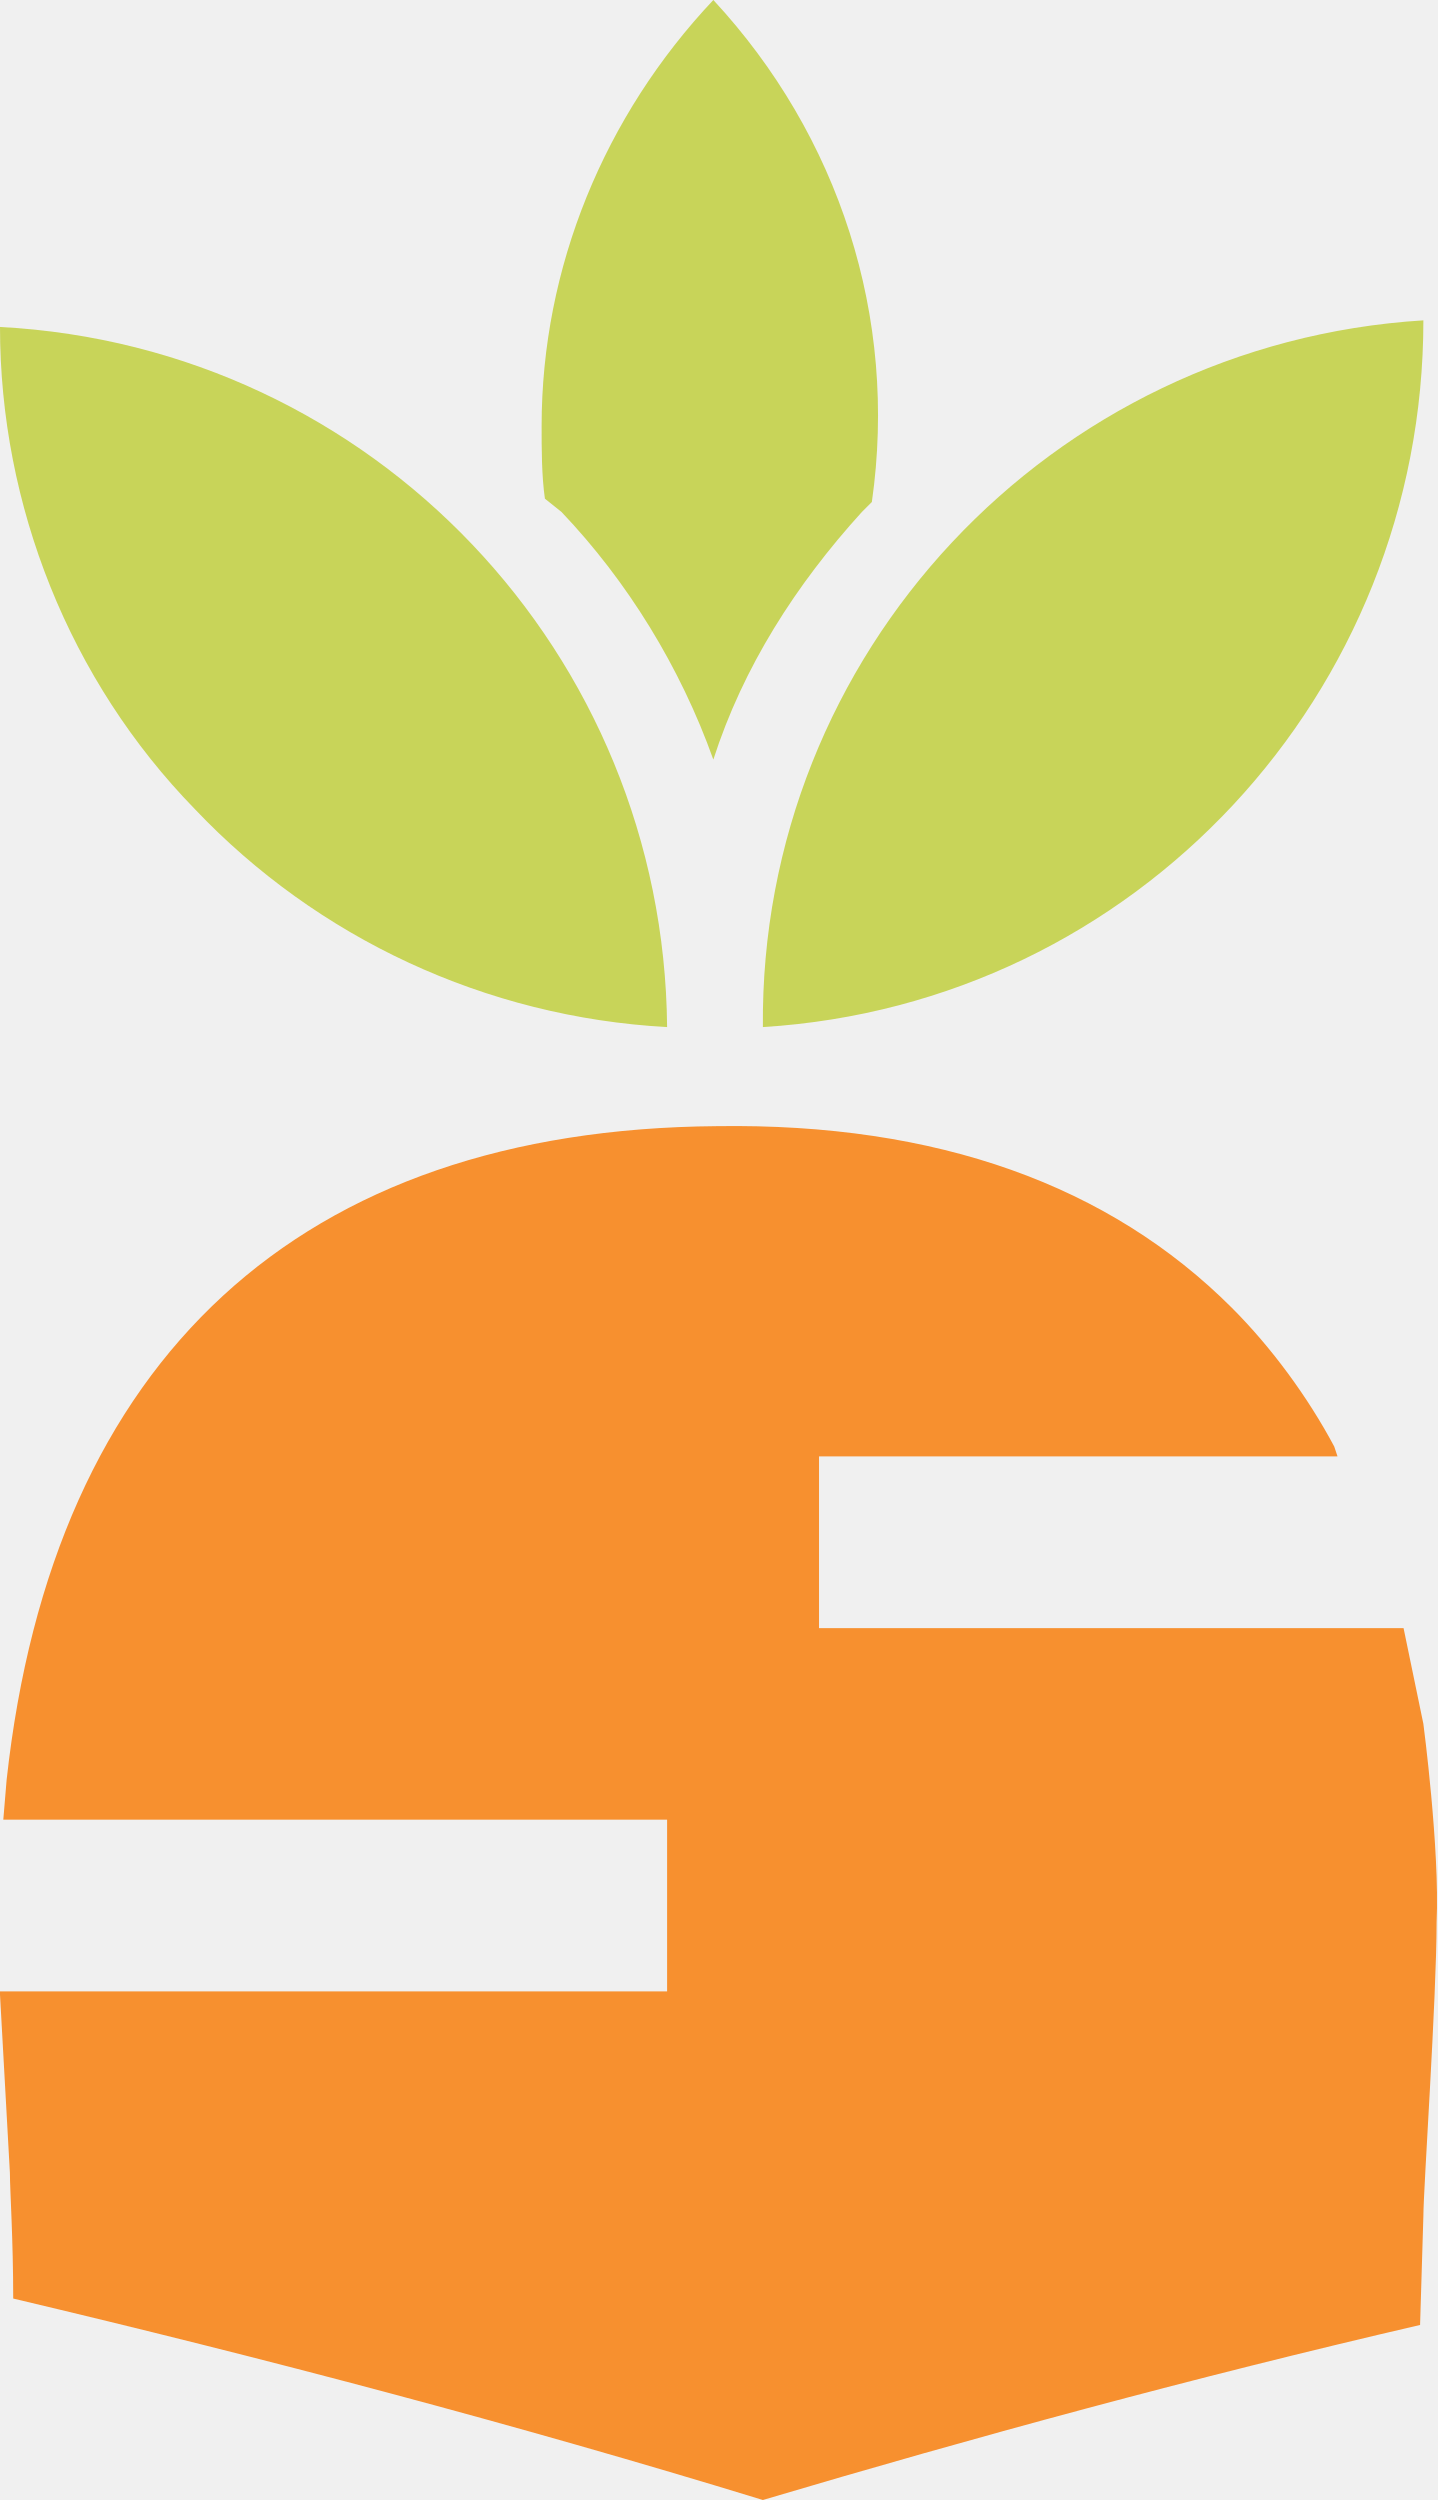
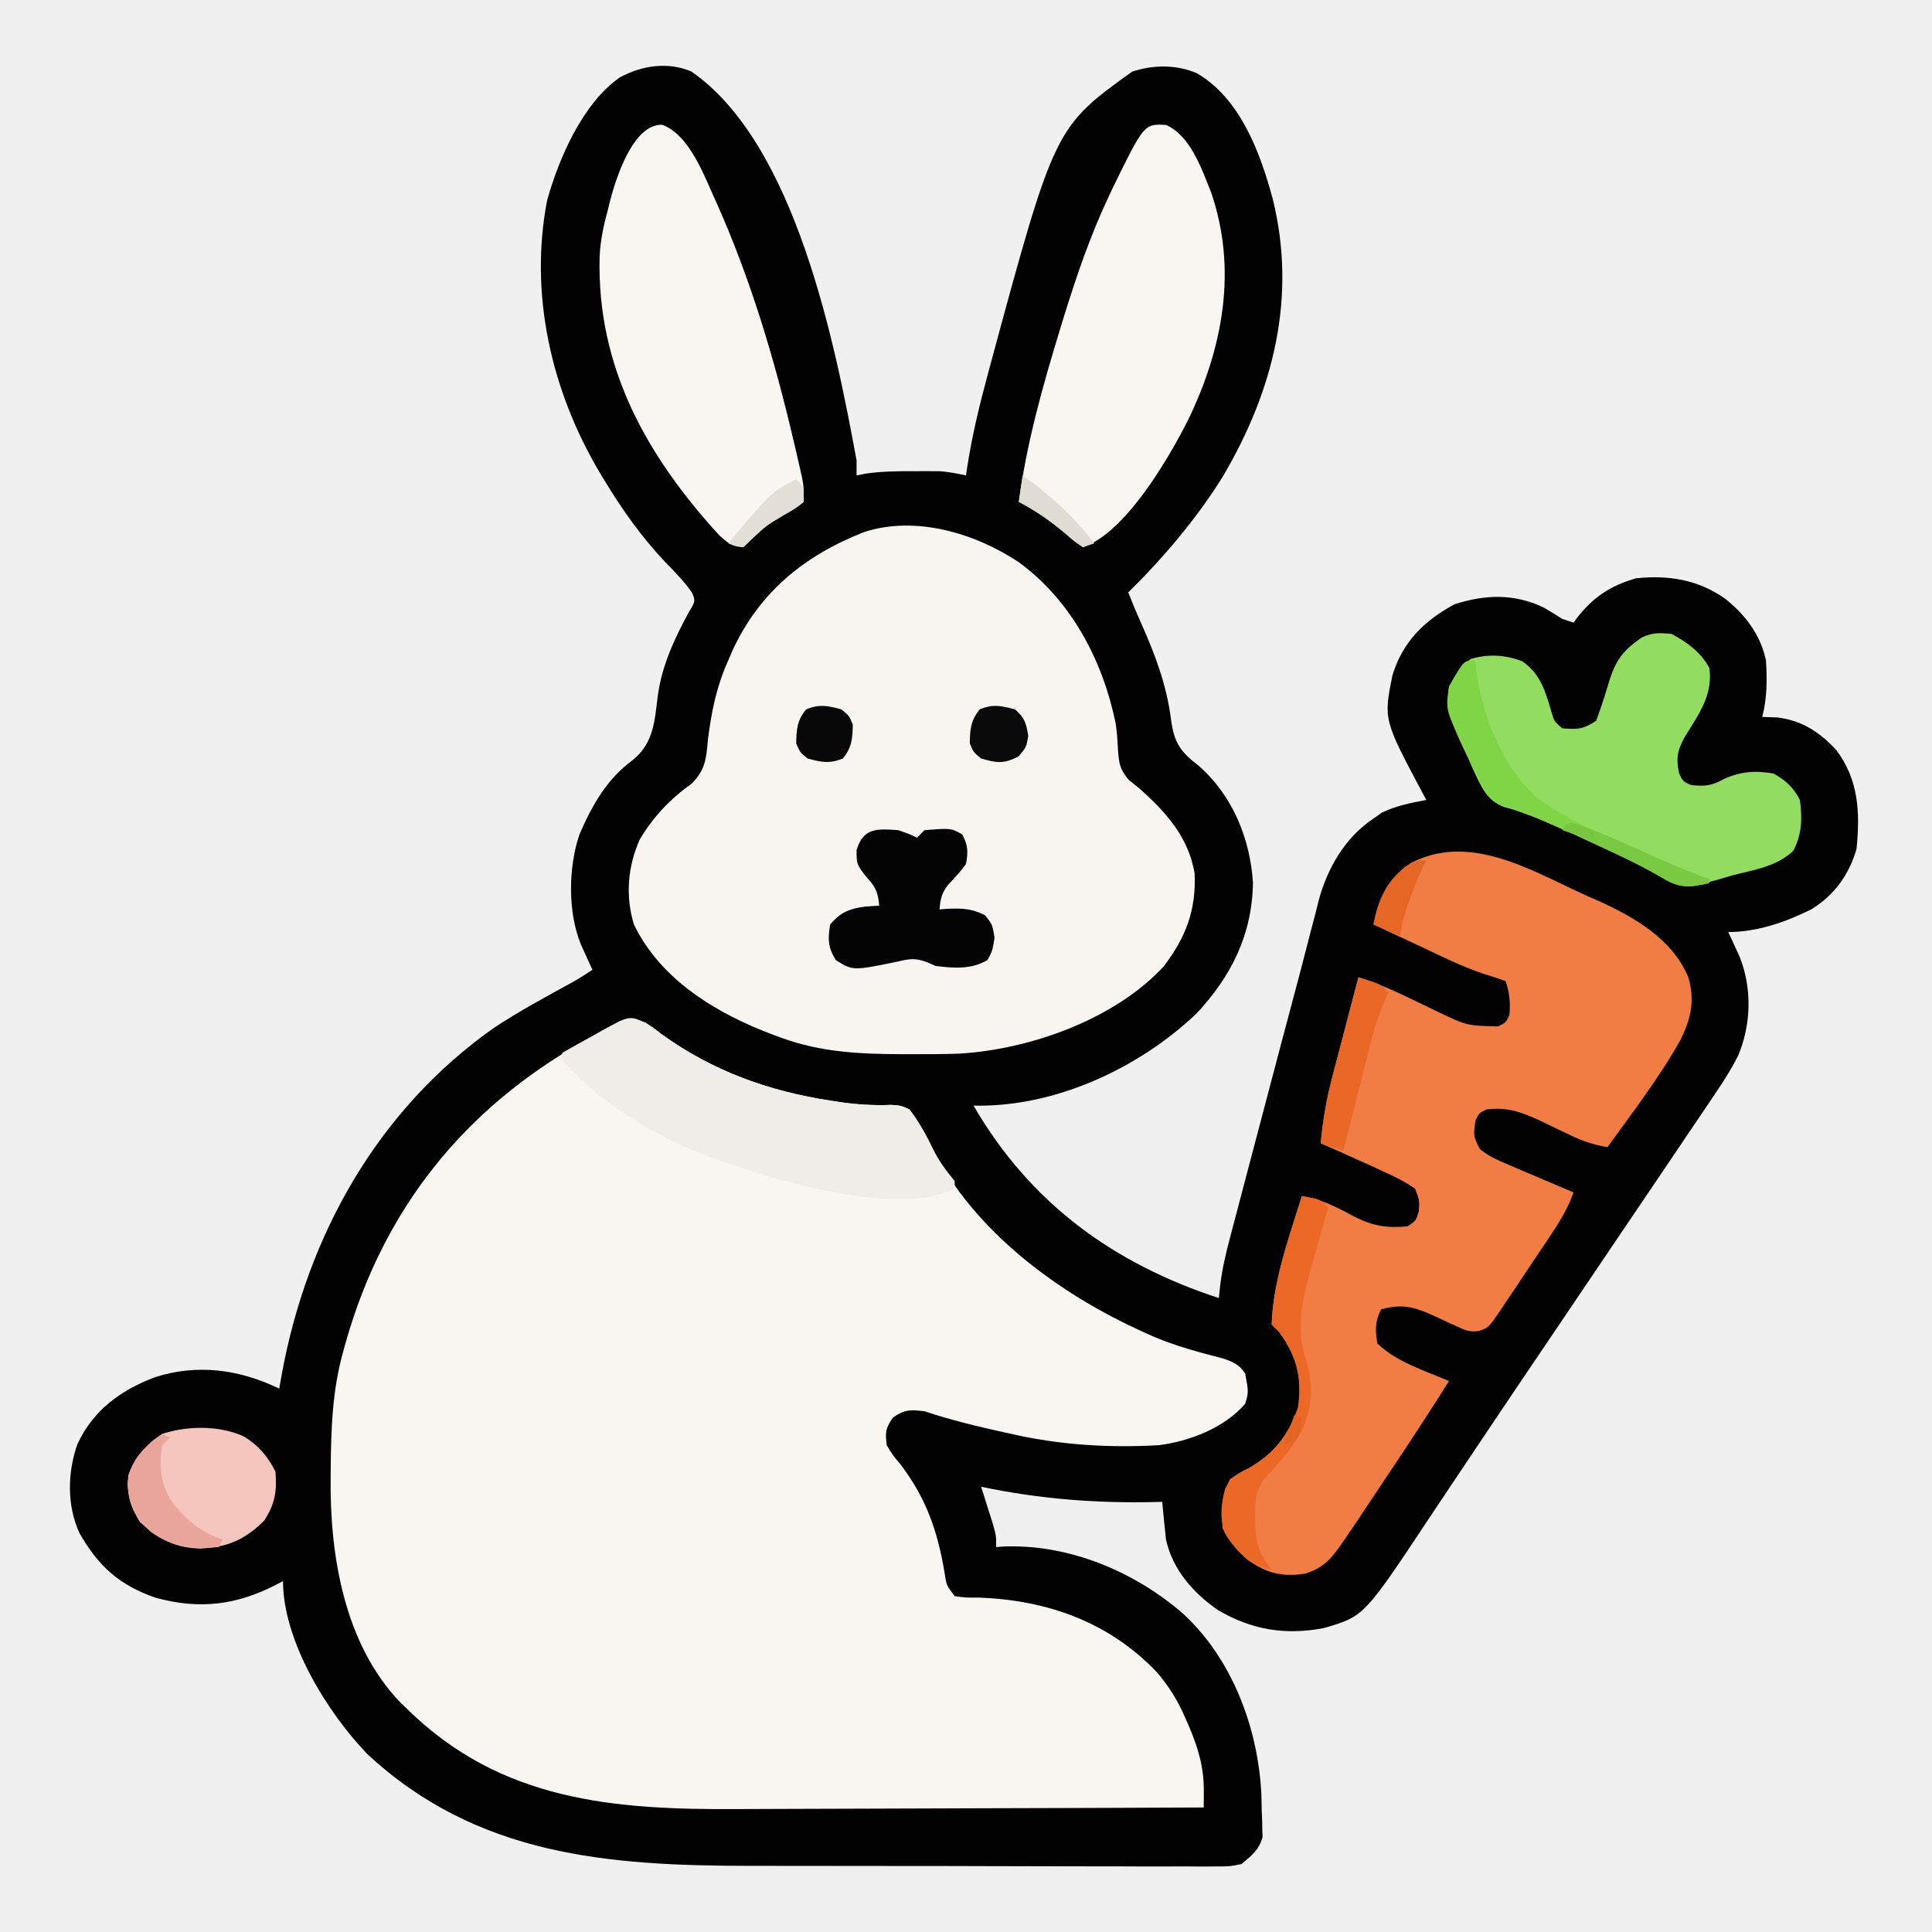
- <svg xmlns="http://www.w3.org/2000/svg" version="1.1" id="Layer_1" x="0px" y="0px" viewBox="0 0 43.513 75.7" xml:space="preserve" width="43.513" height="75.7">
-   <defs id="defs63" />
-   <style type="text/css" id="style2">
- 	.st0{fill:#036667;}
- 	.st1{fill:#F6902F;}
- 	.st2{fill:none;stroke:#9FCAA8;stroke-width:6.36;stroke-linecap:round;stroke-linejoin:round;}
- 	.st3{fill:#FFFFFF;}
- 	.st4{fill:#F7902F;}
- 	.st5{fill:#C8D459;}
- </style>
-   <g id="g874" transform="translate(-126.6,-137.6)">
-     <path id="path48" d="m 169.7,147.3 c 0,11.3 -8.7,20.7 -20,21.4 -0.1,-11.3 8.7,-20.7 20,-21.4 z m -21.5,-9.7 c 3.8,4.1 5.6,9.6 4.8,15.2 -0.1,0.1 -0.2,0.2 -0.3,0.3 -2,2.2 -3.6,4.7 -4.5,7.5 -1,-2.8 -2.6,-5.4 -4.6,-7.5 l -0.5,-0.4 c -0.1,-0.7 -0.1,-1.5 -0.1,-2.2 0,-4.8 1.9,-9.4 5.2,-12.9 z m -15.7,24.5 c -3.8,-3.9 -5.9,-9.2 -5.9,-14.6 11.3,0.6 20.1,9.9 20.2,21.2 -5.5,-0.3 -10.6,-2.7 -14.3,-6.6 z" class="st5" style="fill:#c8d459" />
-     <path id="path50" d="m 169.7,189.8 -0.6,-2.9 h -17.7 v -5.2 h 15.7 l -0.1,-0.3 c -0.8,-1.5 -1.9,-3 -3.1,-4.2 -3.7,-3.7 -8.9,-5.6 -15.6,-5.5 -12.6,0.1 -20.1,7 -21.5,19.8 l -0.1,1.2 h 20.1 v 5.2 h -20.2 v 0.1 l 0.3,5.4 c 0,0.5 0.1,2 0.1,3.8 7.6,1.8 15.2,3.8 22.7,6.1 6.4,-1.9 13,-3.7 19.9,-5.3 l 0.1,-3.3 c 0,-0.8 0.4,-6.6 0.4,-8.9 0.1,-2.2 -0.4,-6 -0.4,-6 z" class="st4" style="fill:#f7902f" />
-   </g>
+ <svg xmlns="http://www.w3.org/2000/svg" version="1.1" width="512" height="512">
+   <path d="M0 0 C27.665 19.102 38.13 72.405 43.781 103.047 C43.781 104.367 43.781 105.687 43.781 107.047 C44.584 106.884 45.387 106.722 46.215 106.555 C50.458 105.95 54.565 105.901 58.844 105.922 C59.633 105.918 60.423 105.914 61.236 105.91 C62.005 105.911 62.774 105.913 63.566 105.914 C64.256 105.915 64.946 105.916 65.656 105.917 C68.097 106.066 70.396 106.522 72.781 107.047 C72.884 106.346 72.986 105.645 73.091 104.923 C74.363 96.729 76.245 88.798 78.406 80.797 C78.581 80.148 78.756 79.499 78.936 78.83 C96.244 14.834 96.244 14.834 116.781 0.047 C122.346 -1.808 128.447 -1.881 133.906 0.422 C145.496 7.128 150.792 21.584 154.094 33.859 C160.477 59.737 154.255 84.561 140.941 107.162 C134.128 118.233 125.056 128.916 115.781 138.047 C116.853 140.79 117.979 143.488 119.184 146.176 C122.891 154.467 125.988 162.695 127.121 171.77 C127.958 178.002 129.619 180.269 134.551 184.078 C143.492 191.97 148.085 203.345 148.836 215.031 C148.586 228.798 143.105 239.743 133.844 249.672 C118.425 264.269 96.252 274.534 74.781 274.047 C89.69 299.769 111.709 315.868 139.781 325.047 C139.969 323.31 139.969 323.31 140.161 321.538 C140.689 317.333 141.618 313.282 142.711 309.192 C142.905 308.45 143.099 307.709 143.298 306.945 C143.936 304.51 144.581 302.077 145.227 299.645 C145.68 297.922 146.132 296.2 146.584 294.478 C147.535 290.863 148.488 287.25 149.444 283.637 C150.649 279.084 151.848 274.53 153.045 269.975 C155.322 261.306 157.618 252.642 159.936 243.984 C161.246 239.082 162.522 234.173 163.776 229.257 C164.358 227.04 164.94 224.823 165.523 222.605 C165.874 221.179 165.874 221.179 166.231 219.724 C168.527 211.166 173.175 203.085 180.656 198.047 C181.417 197.511 182.177 196.974 182.961 196.422 C186.768 194.566 190.635 193.817 194.781 193.047 C194.372 192.293 194.372 192.293 193.955 191.525 C183.432 171.795 183.432 171.795 185.781 160.047 C188.5 151.154 194.21 145.496 202.281 141.172 C210.367 138.573 218.048 138.32 225.867 142.039 C227.53 143 229.158 144.02 230.781 145.047 C231.771 145.377 232.761 145.707 233.781 146.047 C234.122 145.588 234.462 145.129 234.812 144.656 C239.172 139.138 243.61 136.268 250.344 134.297 C259.081 133.401 266.826 134.668 274.094 139.797 C279.415 144.14 283.315 149.248 284.781 156.047 C285.093 161.125 285.101 166.1 283.781 171.047 C285.081 171.088 286.38 171.129 287.719 171.172 C294.172 171.904 299.02 175.051 303.387 179.789 C309.38 187.698 309.74 196.408 308.781 206.047 C306.763 212.938 302.903 218.274 296.781 222.047 C289.917 225.434 282.478 228.047 274.781 228.047 C275.197 228.934 275.197 228.934 275.621 229.84 C275.983 230.63 276.346 231.42 276.719 232.234 C277.078 233.012 277.438 233.789 277.809 234.59 C281.117 242.947 280.877 252.46 277.448 260.718 C275.387 264.834 272.916 268.545 270.332 272.348 C269.801 273.137 269.27 273.926 268.722 274.738 C267.079 277.177 265.43 279.612 263.781 282.047 C262.818 283.475 261.855 284.904 260.893 286.333 C258.512 289.867 256.126 293.398 253.738 296.927 C251.593 300.097 249.449 303.268 247.305 306.439 C246.174 308.112 245.043 309.785 243.911 311.459 C238.857 318.934 233.807 326.412 228.76 333.892 C226.525 337.203 224.288 340.514 222.051 343.823 C216.764 351.646 211.489 359.475 206.249 367.329 C203.809 370.984 201.364 374.635 198.919 378.286 C197.761 380.018 196.606 381.751 195.454 383.487 C178.261 409.39 178.261 409.39 167.668 412.492 C157.43 414.459 148.536 413.004 139.527 407.727 C132.964 403.168 127.528 396.985 125.781 389.047 C125.583 387.317 125.403 385.585 125.238 383.852 C125.152 382.952 125.065 382.052 124.976 381.125 C124.912 380.439 124.847 379.753 124.781 379.047 C124.225 379.063 123.668 379.078 123.095 379.094 C107.337 379.476 92.218 378.298 76.781 375.047 C77.214 376.402 77.214 376.402 77.656 377.785 C78.028 378.965 78.399 380.144 78.781 381.359 C79.153 382.531 79.524 383.703 79.906 384.91 C80.781 388.047 80.781 388.047 80.781 391.047 C81.317 391 81.854 390.954 82.406 390.906 C99.801 390.105 117.401 397.448 130.346 408.725 C143.348 420.7 150.157 438.966 151.055 456.395 C151.094 457.966 151.128 459.538 151.156 461.109 C151.194 461.899 151.231 462.688 151.27 463.502 C151.281 464.271 151.293 465.04 151.305 465.832 C151.325 466.522 151.344 467.211 151.365 467.922 C150.433 471.314 148.441 472.823 145.781 475.047 C142.692 475.67 142.692 475.67 139.164 475.668 C138.513 475.675 137.861 475.681 137.19 475.688 C135.012 475.703 132.837 475.683 130.66 475.662 C129.096 475.666 127.531 475.671 125.967 475.679 C121.718 475.693 117.469 475.676 113.22 475.653 C108.756 475.632 104.292 475.638 99.828 475.641 C92.315 475.641 84.802 475.621 77.289 475.589 C68.651 475.552 60.013 475.543 51.375 475.55 C43.029 475.557 34.684 475.546 26.338 475.526 C22.807 475.518 19.276 475.515 15.745 475.517 C-22.07 475.519 -56.928 472.839 -85.906 445.859 C-96.59 434.749 -108.219 415.838 -108.219 400.047 C-108.715 400.312 -109.211 400.578 -109.723 400.852 C-120.405 406.406 -130.193 407.676 -141.906 404.484 C-151.503 401.19 -157.151 396.153 -162.125 387.379 C-165.526 380.126 -165.348 371.28 -162.719 363.797 C-158.607 354.839 -151.269 349.473 -142.219 346.047 C-130.98 342.392 -119.719 343.951 -109.219 349.047 C-108.89 347.177 -108.89 347.177 -108.555 345.27 C-101.844 308.614 -83.253 275.242 -52.331 253.443 C-45.564 248.971 -38.388 245.115 -31.281 241.217 C-29.549 240.234 -27.875 239.151 -26.219 238.047 C-26.496 237.444 -26.773 236.84 -27.059 236.219 C-27.421 235.42 -27.783 234.62 -28.156 233.797 C-28.516 233.008 -28.876 232.219 -29.246 231.406 C-32.784 222.824 -32.626 210.942 -29.656 202.172 C-26.275 194.381 -22.391 187.476 -15.469 182.422 C-9.914 177.852 -9.754 172.076 -8.887 165.383 C-7.828 157.542 -4.536 150.384 -0.781 143.484 C1.096 140.356 1.096 140.356 0.223 138.195 C-1.769 135.227 -4.231 132.78 -6.719 130.234 C-13.183 123.405 -18.375 116.09 -23.219 108.047 C-23.585 107.441 -23.951 106.835 -24.328 106.211 C-37.097 84.693 -43.041 58.968 -38.219 34.109 C-35.089 22.926 -28.796 8.447 -19.031 1.609 C-13.265 -1.594 -6.219 -2.672 0 0 Z " fill="#010101" transform="translate(183.2188,18.95312)" />
+   <path d="M0 0 C2.113 1.348 2.113 1.348 4.312 3.062 C17.81 12.824 32.744 18.187 49.125 20.688 C49.991 20.821 50.858 20.954 51.75 21.092 C56.344 21.756 60.601 21.981 65.25 21.812 C67.766 22.008 67.766 22.008 70 23 C72.429 26.18 74.149 29.462 75.922 33.035 C87.181 55.471 109.712 71.943 132 82 C132.904 82.409 133.807 82.817 134.738 83.238 C140.66 85.749 146.771 87.38 152.996 88.973 C155.913 89.97 157.253 90.506 159 93 C159.892 97.947 159.892 97.947 159 101 C153.491 107.398 144.189 111.004 136 112 C122.687 112.73 109.984 111.948 97 109 C96.248 108.834 95.495 108.668 94.72 108.498 C87.704 106.945 80.824 105.275 74 103 C70.274 102.553 68.709 102.496 65.625 104.688 C63.639 107.514 63.579 108.603 64 112 C65.562 114.599 65.562 114.599 67.688 117.125 C74.522 126.182 77.482 134.781 79.324 145.812 C79.823 149.136 79.823 149.136 82 152 C84.938 152.403 84.938 152.403 88.438 152.375 C106.656 153.068 122.969 158.885 135.621 172.203 C138.774 175.909 141.057 179.553 143 184 C143.378 184.86 143.755 185.72 144.145 186.605 C146.568 192.402 148.06 197.353 148.024 203.673 C148.021 204.483 148.017 205.294 148.014 206.128 C148.009 206.746 148.005 207.364 148 208 C128.266 208.094 108.533 208.164 88.799 208.207 C79.634 208.228 70.469 208.256 61.305 208.302 C53.307 208.342 45.31 208.367 37.313 208.376 C33.087 208.382 28.861 208.393 24.635 208.423 C-8.327 208.643 -38.23 206.303 -63 182 C-63.957 181.08 -63.957 181.08 -64.934 180.141 C-79.754 164.693 -83.613 141.21 -83.375 120.688 C-83.37 119.962 -83.365 119.236 -83.36 118.488 C-83.274 107.751 -82.953 97.391 -80 87 C-79.669 85.805 -79.669 85.805 -79.332 84.585 C-69.333 49.468 -48.089 22.843 -16.375 5 C-13.928 3.644 -11.469 2.317 -9 1 C-8.291 0.567 -7.582 0.134 -6.852 -0.312 C-4.206 -1.295 -2.661 -0.862 0 0 Z " fill="#F9F6F1" transform="translate(171,271)" />
+   <path d="M0 0 C13.955 10.214 22.257 26.046 25.684 42.809 C26.042 45.289 26.169 47.749 26.312 50.25 C26.636 53.751 26.82 54.771 29.062 57.625 C30.032 58.409 31.001 59.193 32 60 C39.026 66.245 44.954 72.856 46.578 82.395 C47.048 92.078 44.279 99.402 38.43 107.055 C25.468 121.144 2.944 129.125 -15.798 130.222 C-20.074 130.366 -24.347 130.387 -28.625 130.375 C-29.38 130.374 -30.136 130.373 -30.914 130.372 C-42.079 130.33 -52.415 129.883 -63 126 C-63.676 125.753 -64.352 125.507 -65.049 125.252 C-79.888 119.693 -94.909 110.748 -102 96 C-104.307 88.488 -103.651 80.605 -100.465 73.484 C-97.028 67.656 -92.35 62.639 -86.812 58.777 C-83 55.012 -82.863 52.047 -82.375 46.875 C-81.437 39.444 -80.103 32.875 -77 26 C-76.642 25.165 -76.283 24.329 -75.914 23.469 C-68.75 7.891 -56.767 -1.826 -41 -8 C-27.331 -12.457 -11.487 -7.669 0 0 Z " fill="#F8F5F0" transform="translate(270,149)" />
+   <path d="M0 0 C1.193 0.522 2.386 1.044 3.615 1.582 C13.111 5.915 23.064 11.685 27.258 21.789 C29.012 27.991 27.947 32.658 25.195 38.285 C19.592 48.273 12.508 57.475 5.812 66.75 C2.297 66.16 -0.601 65.236 -3.805 63.684 C-4.659 63.281 -5.514 62.878 -6.395 62.463 C-8.168 61.615 -9.939 60.761 -11.707 59.9 C-16.811 57.509 -20.535 56.092 -26.188 56.75 C-28.252 57.73 -28.252 57.73 -29.188 59.75 C-29.742 63.786 -29.742 63.786 -27.997 67.282 C-25.753 69.103 -23.522 70.099 -20.863 71.23 C-19.835 71.672 -18.807 72.113 -17.748 72.568 C-16.14 73.246 -16.14 73.246 -14.5 73.938 C-13.417 74.401 -12.333 74.864 -11.217 75.342 C-8.543 76.484 -5.867 77.62 -3.188 78.75 C-4.751 83.263 -7.189 87.048 -9.836 90.984 C-10.29 91.663 -10.744 92.342 -11.211 93.041 C-12.168 94.468 -13.128 95.893 -14.091 97.317 C-15.562 99.499 -17.015 101.693 -18.469 103.887 C-19.403 105.274 -20.337 106.661 -21.273 108.047 C-21.922 109.033 -21.922 109.033 -22.584 110.039 C-25.688 114.574 -25.688 114.574 -28.215 115.464 C-30.668 115.82 -31.822 115.332 -34.051 114.281 C-34.773 113.958 -35.496 113.634 -36.24 113.301 C-37.737 112.605 -39.232 111.904 -40.725 111.199 C-45.596 109.029 -48.838 108.255 -54.188 109.75 C-55.819 113.014 -55.736 115.153 -55.188 118.75 C-50.28 123.644 -42.438 126.028 -36.188 128.75 C-41.325 136.925 -46.624 144.983 -51.986 153.013 C-53.319 155.01 -54.65 157.009 -55.98 159.008 C-56.844 160.302 -57.707 161.596 -58.57 162.891 C-58.96 163.476 -59.35 164.062 -59.751 164.665 C-60.888 166.366 -62.035 168.06 -63.188 169.75 C-63.617 170.382 -64.047 171.014 -64.49 171.665 C-67.378 175.824 -69.294 178.15 -74.188 179.75 C-80.272 180.757 -84.429 179.716 -89.461 176.188 C-92.375 173.761 -94.497 171.131 -96.188 167.75 C-96.43 162.817 -96.559 159.204 -94.188 154.75 C-92.016 153.23 -92.016 153.23 -89.438 151.938 C-82.672 148.144 -78.667 143.1 -76.188 135.75 C-75.055 127.88 -76.54 122.158 -81.188 115.75 C-81.847 115.09 -82.507 114.43 -83.188 113.75 C-82.796 102.2 -78.594 90.717 -75.188 79.75 C-69.95 80.461 -65.591 82.883 -60.979 85.311 C-56.148 87.703 -52.581 88.218 -47.188 87.75 C-44.951 86.269 -44.951 86.269 -44.188 83.75 C-44.004 80.771 -44.004 80.771 -45.188 77.75 C-47.743 76.04 -49.913 74.842 -52.688 73.625 C-53.411 73.287 -54.135 72.948 -54.881 72.6 C-56.974 71.627 -59.078 70.685 -61.188 69.75 C-62.703 69.058 -62.703 69.058 -64.25 68.352 C-66.219 67.462 -68.201 66.601 -70.188 65.75 C-69.623 59.715 -68.681 54.065 -67.121 48.215 C-66.923 47.451 -66.724 46.687 -66.52 45.899 C-65.894 43.494 -65.26 41.091 -64.625 38.688 C-64.195 37.042 -63.766 35.397 -63.338 33.752 C-62.294 29.75 -61.243 25.749 -60.188 21.75 C-56.159 23.023 -52.399 24.51 -48.598 26.352 C-47.566 26.841 -46.534 27.331 -45.471 27.836 C-43.324 28.862 -41.18 29.896 -39.041 30.938 C-31.424 34.573 -31.424 34.573 -23.188 34.75 C-21.123 33.77 -21.123 33.77 -20.188 31.75 C-19.901 28.318 -20.096 26.026 -21.188 22.75 C-23.236 22.033 -25.29 21.331 -27.367 20.701 C-33.02 18.796 -38.357 16.096 -43.75 13.562 C-44.961 12.998 -46.173 12.433 -47.385 11.869 C-50.321 10.5 -53.255 9.127 -56.188 7.75 C-54.542 0.37 -52.683 -4.232 -46.215 -8.574 C-30.587 -16.657 -14.338 -6.524 0 0 Z " fill="#F27D44" transform="translate(420.1875,237.25)" />
+   <path d="M0 0 C7.424 2.762 11.203 13.792 14.391 20.641 C23.456 40.907 29.786 62.18 34.832 83.75 C35.099 84.891 35.366 86.031 35.641 87.207 C35.886 88.279 36.131 89.352 36.383 90.457 C36.602 91.417 36.822 92.377 37.048 93.366 C37.52 95.938 37.52 95.938 37.52 99.938 C35.289 101.684 35.289 101.684 32.332 103.375 C27.578 106.191 27.578 106.191 23.582 109.938 C22.561 110.927 22.561 110.927 21.52 111.938 C18.491 111.84 17.377 110.81 15.109 108.777 C-4.183 87.666 -17.308 64.226 -16.578 35.053 C-16.385 30.861 -15.608 26.966 -14.48 22.938 C-14.286 22.123 -14.091 21.308 -13.891 20.469 C-12.266 14.239 -7.779 -0.196 0 0 Z " fill="#F9F6F1" transform="translate(175.4805,33.0625)" />
+   <path d="M0 0 C6.546 2.934 9.399 11.589 11.918 17.77 C18.992 38.274 15.102 58.979 5.931 78.041 C0.751 88.312 -10.751 108.144 -22.004 111.895 C-24.238 110.383 -24.238 110.383 -26.754 108.207 C-30.69 104.912 -34.461 102.265 -39.004 99.895 C-36.939 84.235 -32.614 68.969 -28.004 53.895 C-27.705 52.916 -27.405 51.938 -27.097 50.93 C-23.76 40.164 -20.166 29.611 -15.379 19.395 C-14.857 18.275 -14.857 18.275 -14.325 17.132 C-5.805 -0.306 -5.805 -0.306 0 0 Z " fill="#F9F6F1" transform="translate(309.0039,33.10547)" />
+   <path d="M0 0 C4.247 2.293 7.64 4.751 10 9 C11.004 16.173 7.163 21.344 3.535 27.191 C1.488 30.936 1.119 32.858 2 37 C2.98 39.064 2.98 39.064 5 40 C8.626 40.484 10.521 40.261 13.75 38.5 C18.218 36.438 22.156 36.136 27 37 C30.118 38.694 32.39 40.78 34 44 C34.626 48.97 34.573 52.854 32.312 57.375 C28.073 61.639 21.623 62.554 16 64 C14.44 64.468 14.44 64.468 12.848 64.945 C4.858 67.326 1.661 66.463 -5.688 62.625 C-13.01 58.881 -20.471 55.495 -28 52.188 C-29.062 51.72 -30.124 51.252 -31.218 50.77 C-32.239 50.324 -33.26 49.878 -34.312 49.418 C-35.291 48.985 -36.269 48.552 -37.277 48.106 C-39.648 47.143 -41.905 46.511 -44.375 45.879 C-49.077 44.154 -50.573 40.224 -52.613 35.902 C-53.071 34.862 -53.529 33.822 -54 32.75 C-54.489 31.725 -54.977 30.7 -55.48 29.645 C-57.959 24.249 -59.845 19.957 -59 14 C-57.387 10.946 -55.969 8.762 -53.25 6.625 C-48.378 5.272 -44.361 5.512 -39.688 7.188 C-34.614 10.609 -33.421 15.383 -31.746 21.012 C-31.085 23.191 -31.085 23.191 -29 25 C-24.947 25.345 -23.452 25.302 -20 23 C-18.69 19.489 -17.565 15.979 -16.514 12.385 C-14.741 6.856 -12.795 4.31 -8 1 C-5.134 -0.433 -3.187 -0.306 0 0 Z " fill="#92DD5F" transform="translate(443,168)" />
+   <path d="M0 0 C2.113 1.348 2.113 1.348 4.312 3.062 C17.81 12.824 32.744 18.187 49.125 20.688 C49.991 20.821 50.858 20.954 51.75 21.092 C56.344 21.756 60.601 21.981 65.25 21.812 C67.738 21.973 67.738 21.973 70 23 C72.561 26.346 74.445 29.692 76.246 33.484 C77.874 36.747 79.706 39.197 82 42 C82 42.66 82 43.32 82 44 C67.173 51.413 37.103 42.347 22.199 37.465 C5.361 31.686 -9.909 23.364 -22 10 C-22 9.34 -22 8.68 -22 8 C-19.283 6.456 -16.55 4.944 -13.812 3.438 C-13.044 3 -12.275 2.562 -11.482 2.111 C-4.225 -1.845 -4.225 -1.845 0 0 Z " fill="#F0EDE8" transform="translate(171,271)" />
+   <path d="M0 0 C2.938 1 2.938 1 5 2 C5.66 1.34 6.32 0.68 7 0 C14.011 -0.556 14.011 -0.556 17 1.125 C18.571 4.071 18.573 5.691 18 9 C16.584 10.908 15.033 12.594 13.402 14.32 C11.63 16.443 11.166 18.259 11 21 C11.888 20.93 11.888 20.93 12.793 20.859 C16.841 20.674 19.394 20.691 23.062 22.562 C25 25 25 25 25.562 28.5 C25 32 25 32 23.688 34.438 C19.385 36.939 14.857 36.593 10 36 C9.17 35.644 8.34 35.288 7.484 34.922 C4.432 33.789 2.83 34.138 -0.312 34.875 C-11.977 37.264 -11.977 37.264 -16.5 34.438 C-18.6 31.025 -18.632 28.933 -18 25 C-15.236 21.717 -12.816 20.793 -8.688 20.25 C-6.862 20.126 -6.862 20.126 -5 20 C-5.332 16.234 -6.006 14.993 -8.625 12.125 C-11 9 -11 9 -11 5.25 C-9.17 -0.699 -5.56 -0.383 0 0 Z " fill="#040404" transform="translate(238,220)" />
+   <path d="M0 0 C3.848 2.315 6.368 5.299 8.375 9.312 C8.779 14.564 8.265 17.881 5.375 22.312 C0.164 27.408 -4.307 29.347 -11.5 29.688 C-18.308 29.524 -22.605 27.16 -27.562 22.625 C-30.147 18.475 -31.058 15.191 -30.625 10.312 C-28.992 5.441 -25.858 2.135 -21.625 -0.688 C-15.033 -2.885 -6.362 -2.983 0 0 Z " fill="#F5C6BD" transform="translate(64.625,380.6875)" />
+   <path d="M0 0 C4.75 0.75 4.75 0.75 7 3 C6.788 3.73 6.576 4.46 6.357 5.212 C5.39 8.575 4.445 11.943 3.5 15.312 C3.166 16.46 2.832 17.608 2.488 18.791 C0.275 26.762 -1.692 34.923 1 43 C3.167 49.5 2.878 55.905 0 62.125 C-2.532 66.68 -5.749 70.42 -9.328 74.188 C-13.145 78.325 -12.317 83.114 -12.301 88.488 C-11.908 93.072 -10.753 95.387 -8 99 C-13.918 97.732 -16.586 94.715 -20 90 C-21.952 86.096 -21.418 81.511 -20.285 77.414 C-18.688 74.413 -17.262 73.698 -14.25 72.188 C-7.484 68.394 -3.48 63.35 -1 56 C0.133 48.13 -1.353 42.408 -6 36 C-6.66 35.34 -7.32 34.68 -8 34 C-7.608 22.45 -3.406 10.967 0 0 Z " fill="#EC6827" transform="translate(345,317)" />
+   <path d="M0 0 C0.052 0.669 0.103 1.338 0.156 2.027 C1.63 14.507 7.287 28.648 17 37 C24.369 42.068 32.454 45.63 40.625 49.188 C41.801 49.708 42.976 50.228 44.188 50.764 C50.07 53.351 55.952 55.827 62 58 C62 58.33 62 58.66 62 59 C56.982 60.186 54.244 60.504 49.777 57.785 C45.284 55.15 40.711 52.843 36 50.625 C35.188 50.241 34.377 49.858 33.541 49.463 C20.251 43.209 20.251 43.209 6.46 38.223 C3.293 36.648 2.619 35.184 1.105 32.02 C0.625 31.02 0.145 30.02 -0.35 28.99 C-0.832 27.942 -1.315 26.893 -1.812 25.812 C-2.315 24.783 -2.817 23.754 -3.334 22.693 C-7.893 13.012 -7.893 13.012 -7 7 C-3.111 0 -3.111 0 0 0 Z " fill="#7FD545" transform="translate(391,175)" />
+   <path d="M0 0 C5.75 1.75 5.75 1.75 8 4 C7.552 4.983 7.103 5.966 6.641 6.979 C4.916 11.011 3.795 15.091 2.738 19.34 C2.543 20.107 2.347 20.874 2.146 21.664 C1.529 24.087 0.921 26.512 0.312 28.938 C-0.107 30.592 -0.527 32.246 -0.947 33.9 C-1.971 37.932 -2.987 41.966 -4 46 C-5.98 45.34 -7.96 44.68 -10 44 C-9.436 37.965 -8.493 32.315 -6.934 26.465 C-6.735 25.701 -6.537 24.937 -6.333 24.149 C-5.707 21.744 -5.072 19.341 -4.438 16.938 C-4.008 15.292 -3.579 13.647 -3.15 12.002 C-2.107 8 -1.056 3.999 0 0 Z " fill="#EA6827" transform="translate(360,259)" />
+   <path d="M0 0 C0.66 0.33 1.32 0.66 2 1 C1.34 1.66 0.68 2.32 0 3 C-0.911 8.161 -0.564 12.773 2.125 17.312 C5.767 22.405 9.945 26.041 16 28 C15.67 28.66 15.34 29.32 15 30 C8.045 30.513 2.782 30.125 -3 26 C-7.235 22.126 -8.868 18.866 -9.199 13.242 C-8.745 8.13 -6.041 4.922 -2.25 1.562 C-1.508 1.047 -0.765 0.531 0 0 Z " fill="#E9A599" transform="translate(43,380)" />
+   <path d="M0 0 C2.576 2.243 2.939 3.633 3.5 7 C3 10 3 10 0.938 12.438 C-2.913 14.486 -4.859 14.227 -9 13 C-11 11.375 -11 11.375 -12 9 C-11.934 5.26 -11.763 2.94 -9.375 0 C-5.884 -1.47 -3.609 -0.984 0 0 Z " fill="#0A0A0A" transform="translate(269,188)" />
+   <path d="M0 0 C2 1.625 2 1.625 3 4 C2.934 7.74 2.763 10.06 0.375 13 C-3.116 14.47 -5.391 13.984 -9 13 C-11 11.375 -11 11.375 -12 9 C-11.934 5.26 -11.763 2.94 -9.375 0 C-5.884 -1.47 -3.609 -0.984 0 0 Z " fill="#080808" transform="translate(223,188)" />
+   <path d="M0 0 C-0.287 0.548 -0.575 1.096 -0.871 1.66 C-2.101 4.209 -3.093 6.779 -4.062 9.438 C-4.404 10.364 -4.746 11.291 -5.098 12.246 C-5.942 14.824 -6.53 17.331 -7 20 C-9.31 19.01 -11.62 18.02 -14 17 C-12.855 10.473 -10.842 6.558 -6 2 C-3 0 -3 0 0 0 Z " fill="#E66626" transform="translate(378,228)" />
+   <path d="M0 0 C7.31 5.183 13.572 10.835 19 18 C18.01 18.33 17.02 18.66 16 19 C13.766 17.488 13.766 17.488 11.25 15.312 C7.314 12.017 3.543 9.37 -1 7 C-0.67 4.69 -0.34 2.38 0 0 Z " fill="#E0DCD4" transform="translate(271,126)" />
+   <path d="M0 0 C2 2 2 2 2 6 C-0.23 7.746 -0.23 7.746 -3.188 9.438 C-7.941 12.253 -7.941 12.253 -11.938 16 C-12.618 16.66 -13.299 17.32 -14 18 C-16.129 17.625 -16.129 17.625 -18 17 C-6.636 3.418 -6.636 3.418 0 0 Z " fill="#E3DFD7" transform="translate(211,127)" />
+   <path d="M0 0 C5.913 2.045 11.578 4.469 17.252 7.1 C23.167 9.829 29.06 12.389 35.19 14.6 C35.19 14.93 35.19 15.26 35.19 15.6 C30.201 16.779 27.458 17.117 23.022 14.404 C18.244 11.6 13.339 9.238 8.315 6.912 C6.65 6.14 4.986 5.365 3.323 4.588 C2.6 4.253 1.877 3.918 1.132 3.573 C-0.81 2.6 -0.81 2.6 -3.81 0.6 C-1.81 -0.4 -1.81 -0.4 0 0 Z " fill="#79CA42" transform="translate(417.8103,218.4004)" />
+   <path d="M0 0 C0.66 0.33 1.32 0.66 2 1 C1.75 3.375 1.75 3.375 1 6 C-1.062 7.312 -1.062 7.312 -3 8 C-2.691 7.237 -2.381 6.474 -2.062 5.688 C-1.321 3.812 -0.638 1.913 0 0 Z " fill="#E36425" transform="translate(343,375)" />
+   <path d="M0 0 C2.938 0.812 2.938 0.812 6 2 C6.33 2.99 6.66 3.98 7 5 C4.03 4.01 1.06 3.02 -2 2 C-1.34 1.34 -0.68 0.68 0 0 Z " fill="#77C640" transform="translate(416,218)" />
</svg>
